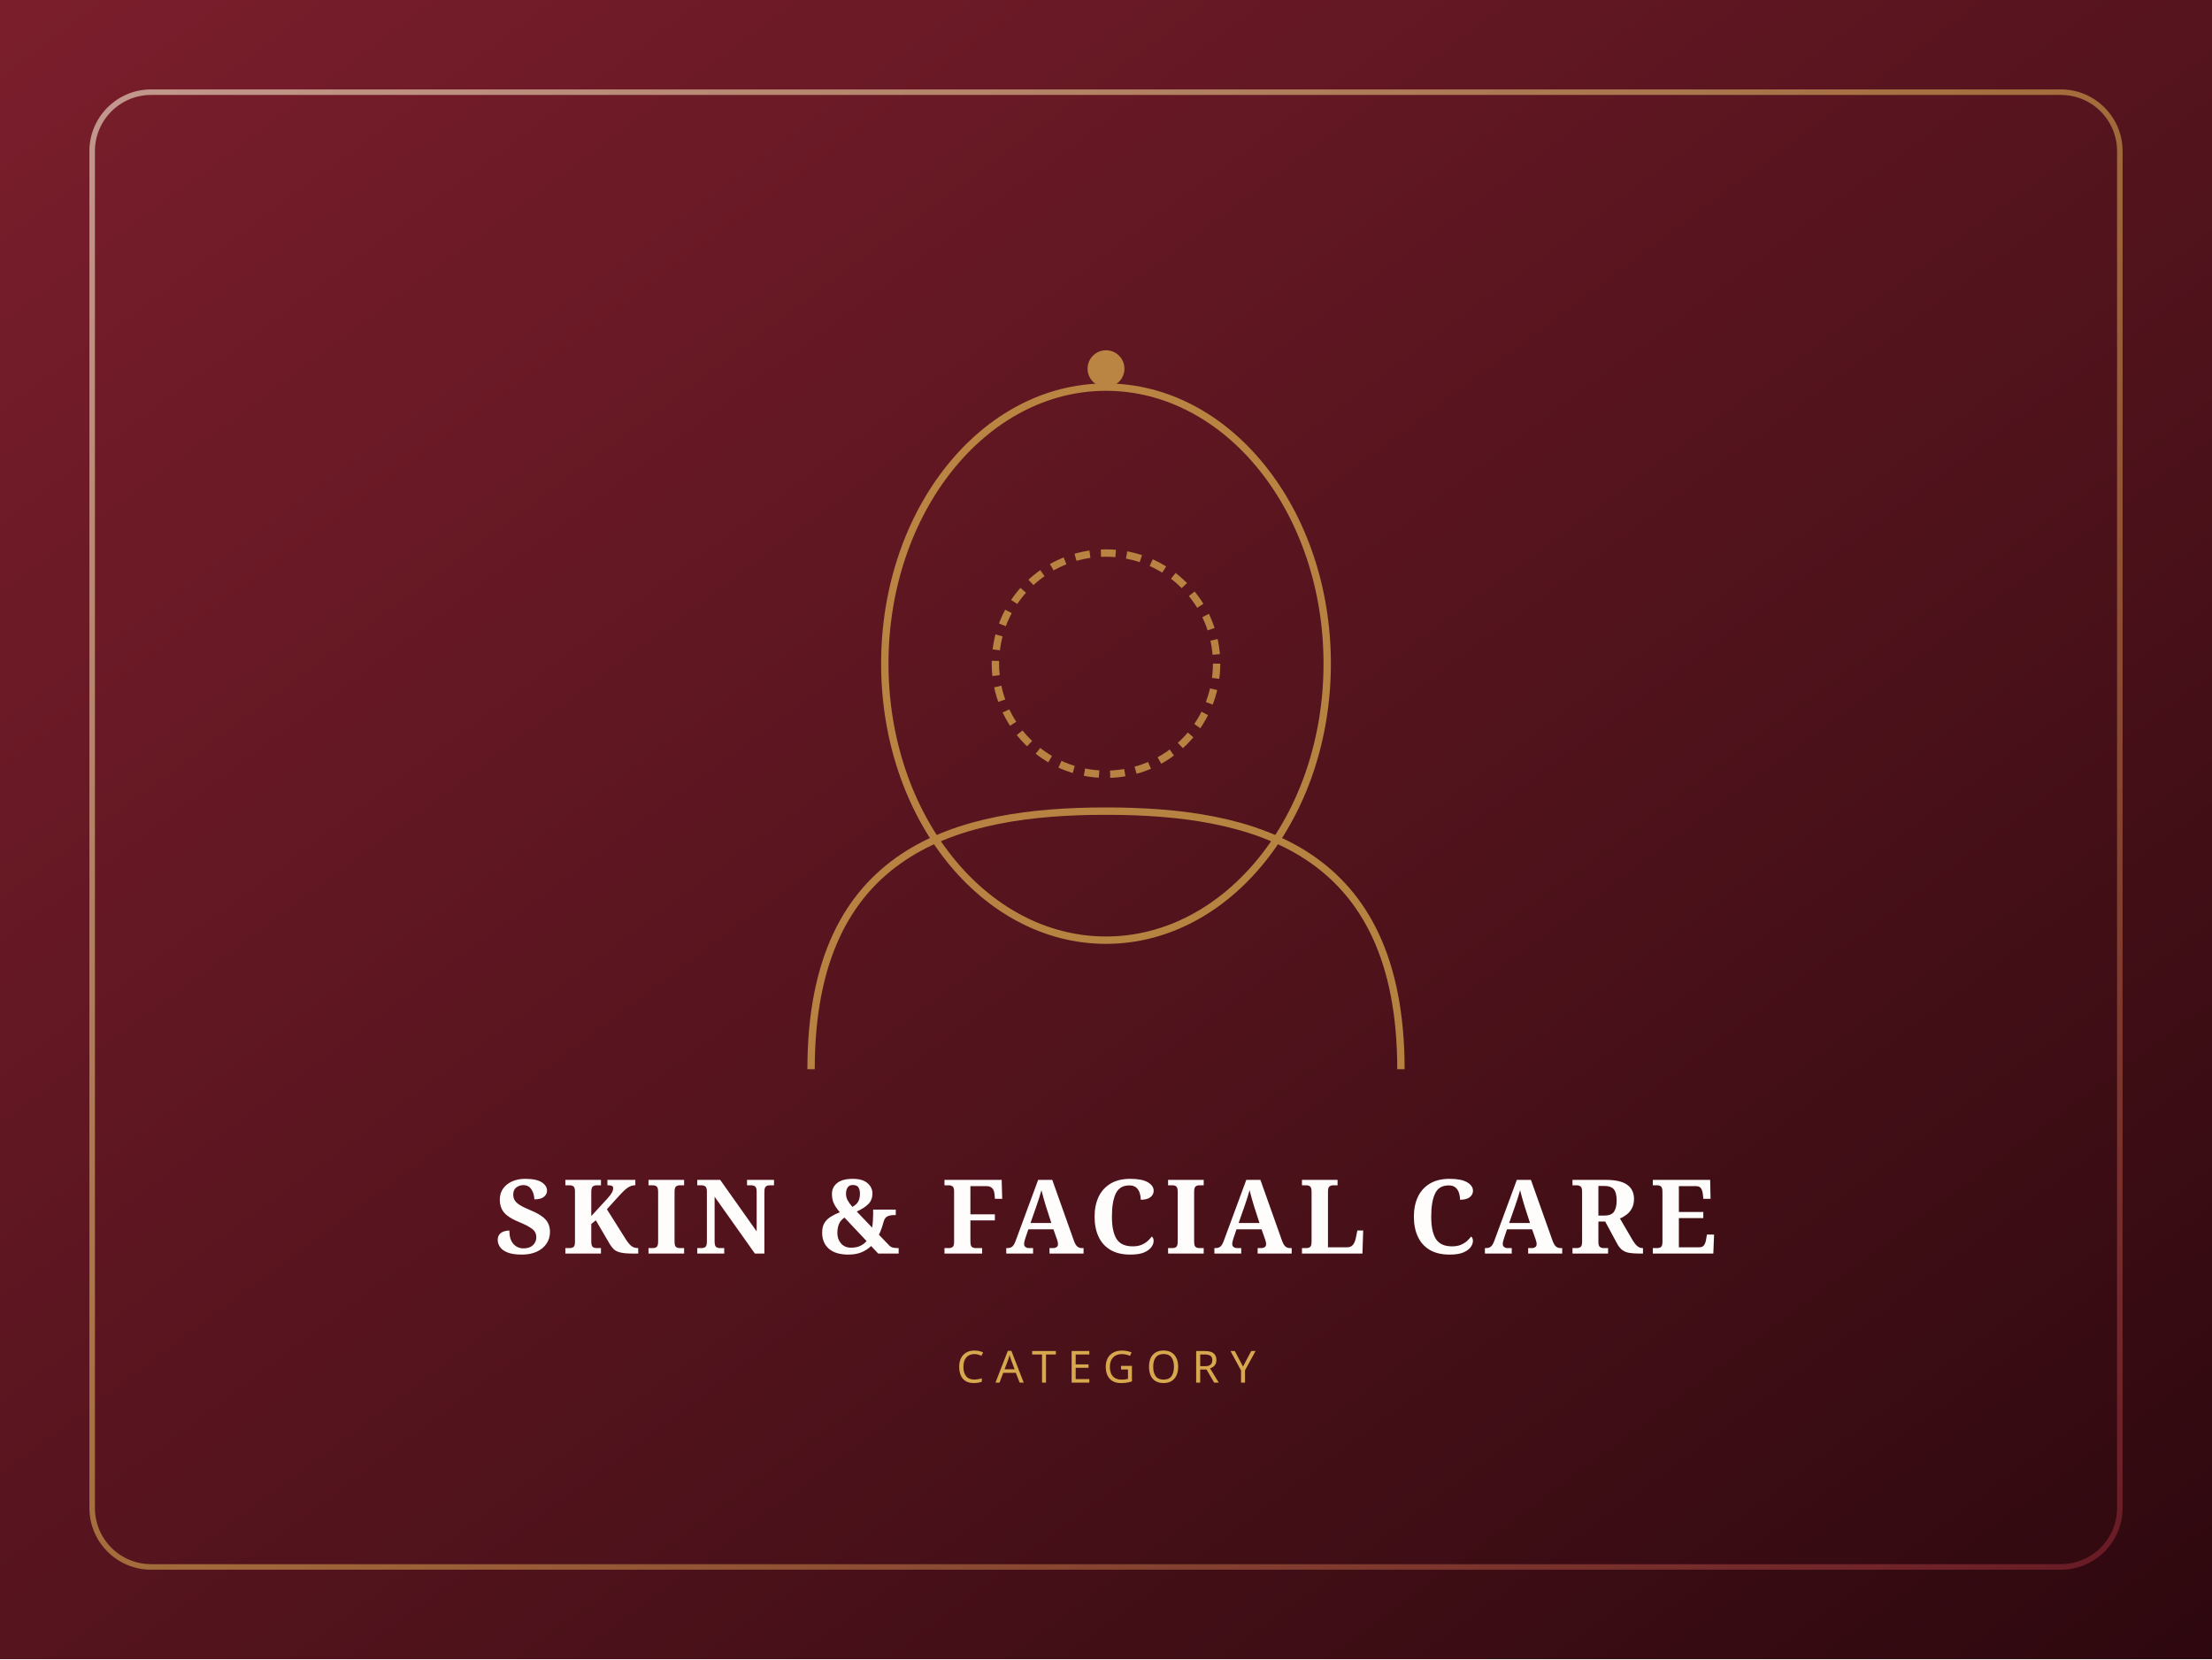
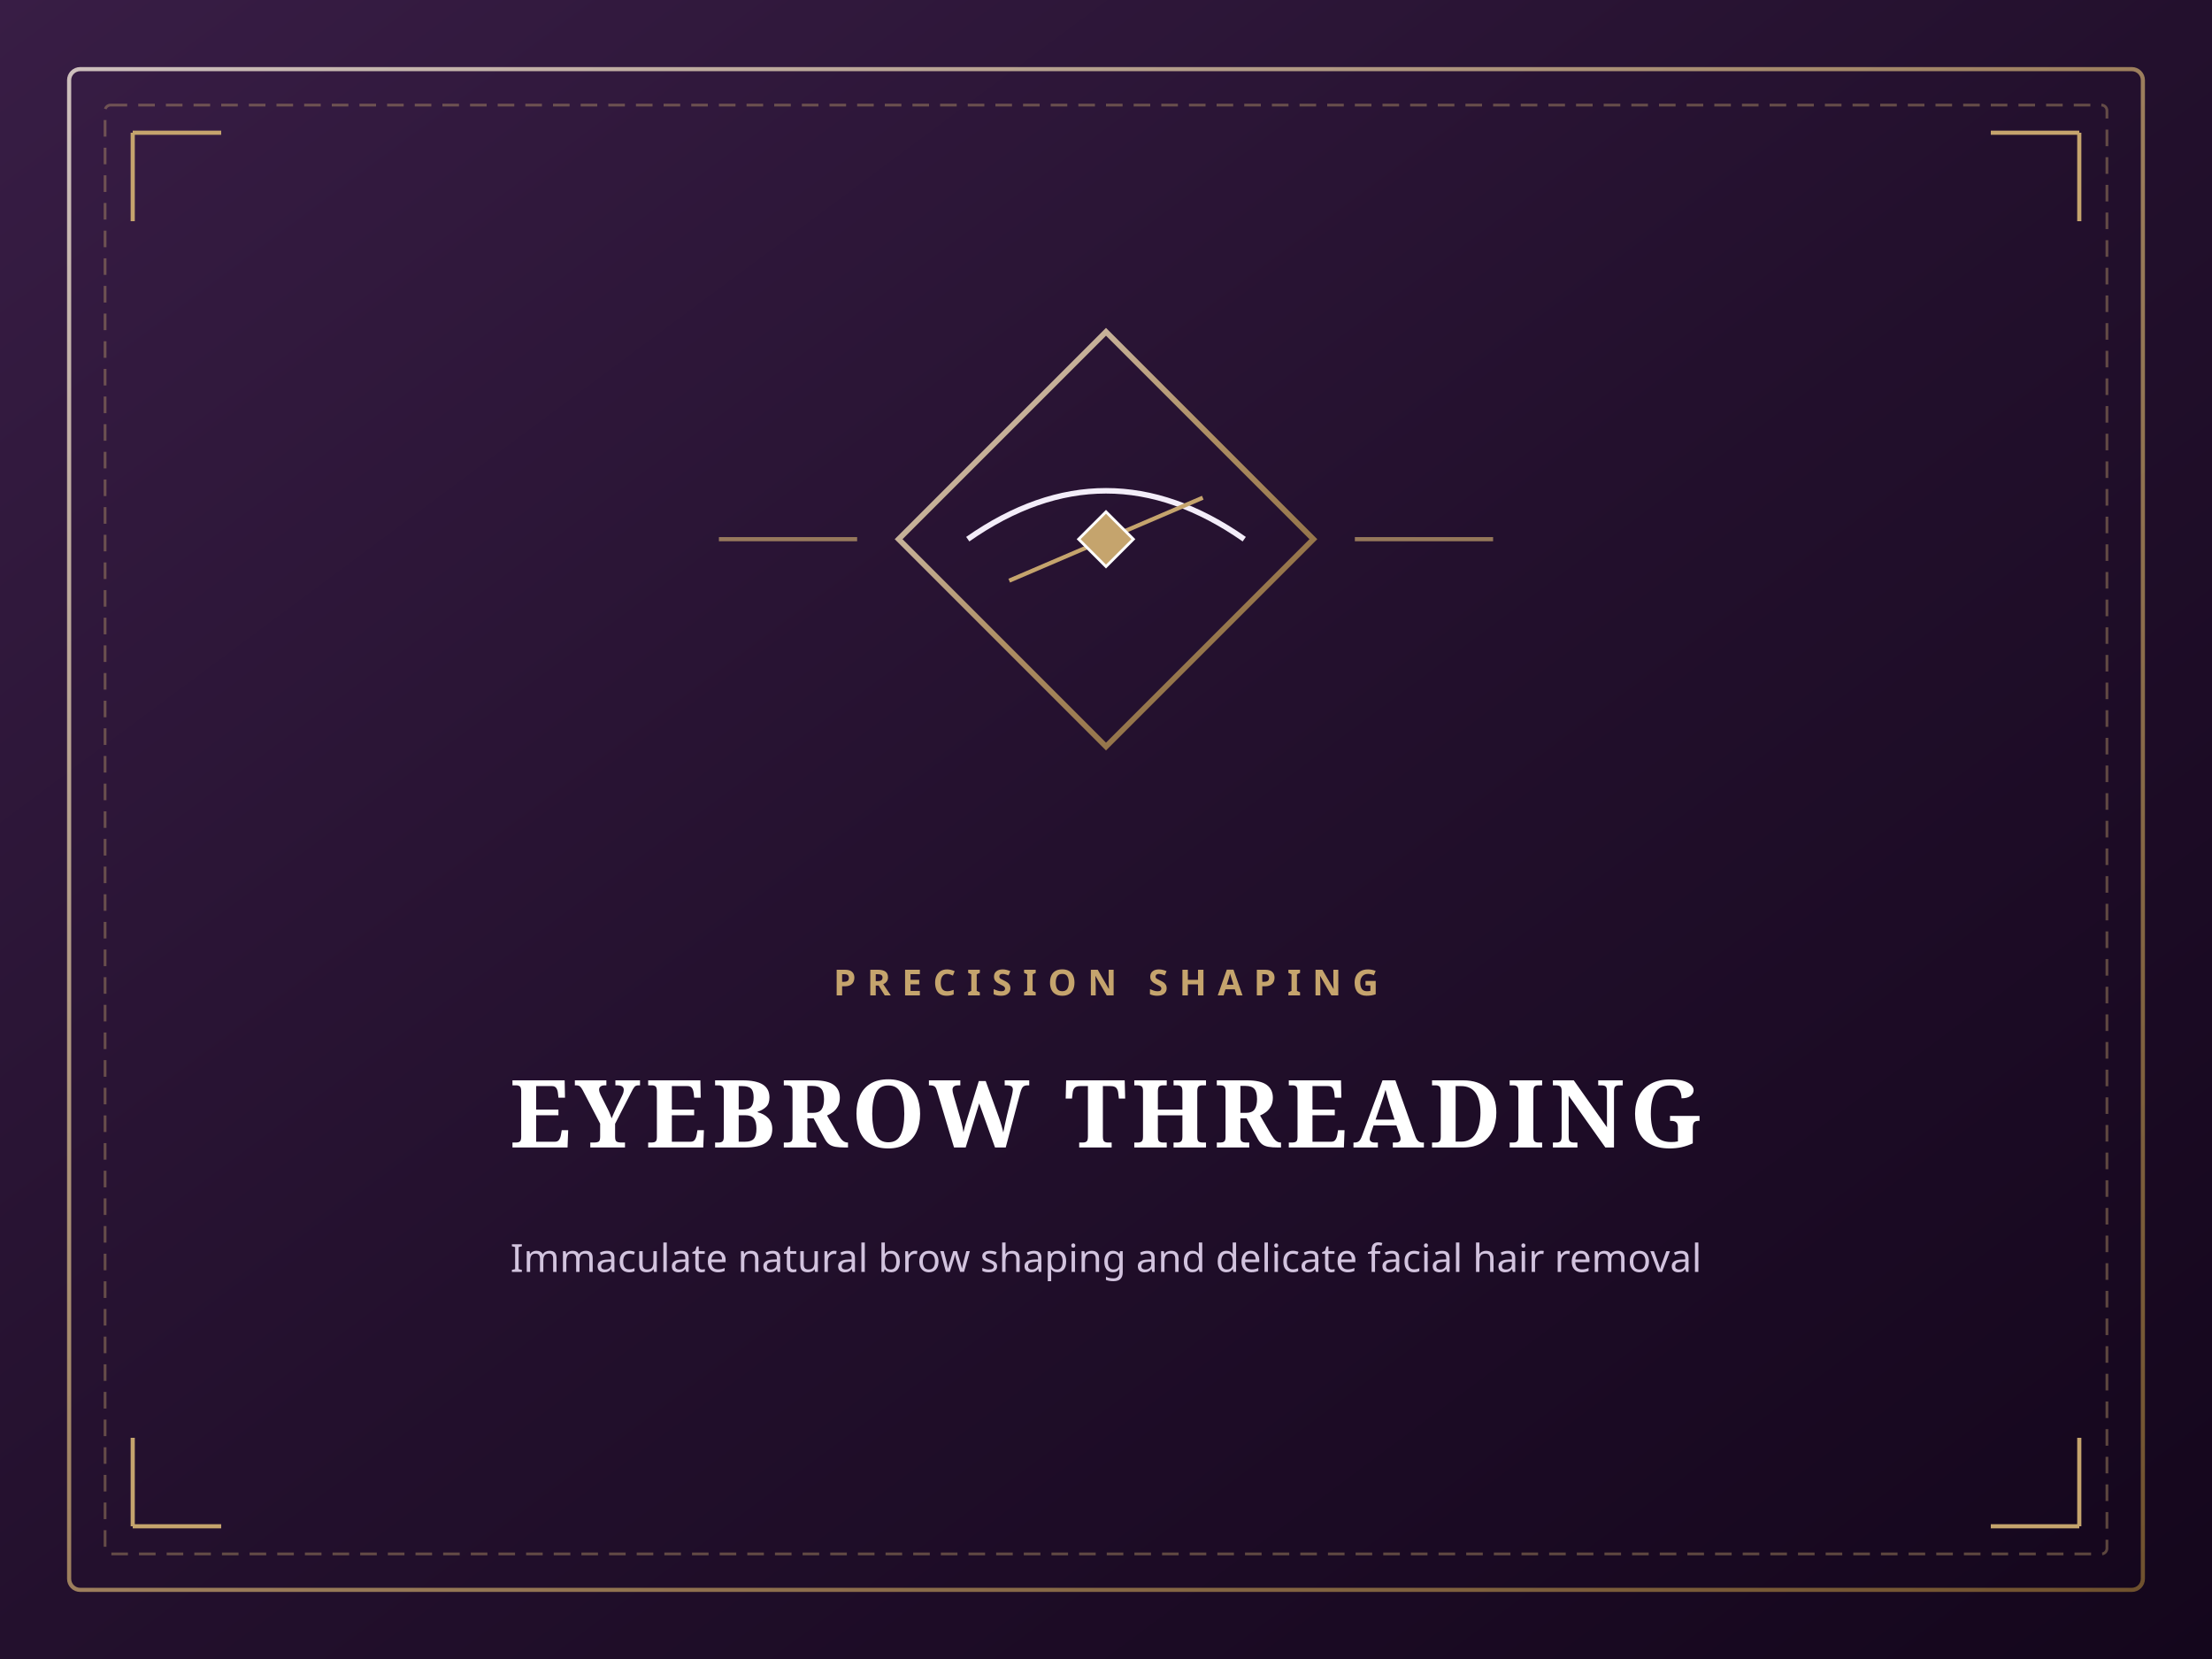
- <svg xmlns="http://www.w3.org/2000/svg" viewBox="0 0 600 450" width="600" height="450" fill="none">
+ <svg xmlns="http://www.w3.org/2000/svg" viewBox="0 0 800 600" width="800" height="600" fill="none">
  <defs>
-     <linearGradient id="catSkinGrad" x1="0%" y1="0%" x2="100%" y2="100%">
-       <stop offset="0%" stop-color="#7B1E2C" />
-       <stop offset="60%" stop-color="#4E121B" />
-       <stop offset="100%" stop-color="#2D080E" />
+     <linearGradient id="skinGrad" x1="0%" y1="0%" x2="100%" y2="100%">
+       <stop offset="0%" stop-color="#381D45" />
+       <stop offset="50%" stop-color="#23102D" />
+       <stop offset="100%" stop-color="#14061C" />
    </linearGradient>
-     <linearGradient id="goldAcc2" x1="0%" y1="0%" x2="100%" y2="100%">
-       <stop offset="0%" stop-color="#F5E8D0" />
-       <stop offset="50%" stop-color="#D8A84E" />
-       <stop offset="100%" stop-color="#8E2635" />
+     <linearGradient id="goldSheen" x1="0%" y1="0%" x2="100%" y2="100%">
+       <stop offset="0%" stop-color="#FFF5E5" />
+       <stop offset="50%" stop-color="#C5A46D" />
+       <stop offset="100%" stop-color="#8E6A34" />
    </linearGradient>
  </defs>
-   <rect width="600" height="450" fill="url(#catSkinGrad)" />
-   <rect x="25" y="25" width="550" height="400" rx="16" stroke="url(#goldAcc2)" stroke-width="1.5" opacity="0.6" />
-   <g stroke="#D8A84E" stroke-width="2" fill="none" opacity="0.75">
-     <ellipse cx="300" cy="180" rx="60" ry="75" />
-     <circle cx="300" cy="180" r="30" stroke-dasharray="4 3" />
-     <path d="M 220,290 C 220,230 260,220 300,220 C 340,220 380,230 380,290" />
-     <circle cx="300" cy="100" r="4" fill="#D8A84E" />
-   </g>
-   <text x="300" y="340" font-family="'Cormorant Garamond', Georgia, serif" font-size="28" font-weight="600" fill="#FFFDFC" text-anchor="middle" letter-spacing="2">
-     SKIN &amp; FACIAL CARE
-   </text>
-   <text x="300" y="375" font-family="'Montserrat', sans-serif" font-size="12" font-weight="500" fill="#D8A84E" text-anchor="middle" letter-spacing="3">
-     CATEGORY
-   </text>
+   <rect width="800" height="600" fill="url(#skinGrad)" />
+   <rect x="25" y="25" width="750" height="550" rx="4" stroke="url(#goldSheen)" stroke-width="1.5" opacity="0.75" />
+   <rect x="38" y="38" width="724" height="524" rx="2" stroke="#C5A46D" stroke-width="1" stroke-dasharray="6 4" opacity="0.4" />
+   <line x1="48" y1="48" x2="80" y2="48" stroke="#C5A46D" stroke-width="1.5" />
+   <line x1="48" y1="48" x2="48" y2="80" stroke="#C5A46D" stroke-width="1.5" />
+   <line x1="752" y1="48" x2="720" y2="48" stroke="#C5A46D" stroke-width="1.5" />
+   <line x1="752" y1="48" x2="752" y2="80" stroke="#C5A46D" stroke-width="1.5" />
+   <line x1="48" y1="552" x2="80" y2="552" stroke="#C5A46D" stroke-width="1.5" />
+   <line x1="48" y1="552" x2="48" y2="520" stroke="#C5A46D" stroke-width="1.5" />
+   <line x1="752" y1="552" x2="720" y2="552" stroke="#C5A46D" stroke-width="1.5" />
+   <line x1="752" y1="552" x2="752" y2="520" stroke="#C5A46D" stroke-width="1.5" />
+   <polygon points="400,120 475,195 400,270 325,195" stroke="url(#goldSheen)" stroke-width="2" fill="none" opacity="0.85" />
+   <path d="M 350,195 Q 400,160 450,195" stroke="#F3EDF9" stroke-width="2" fill="none" />
+   <line x1="365" y1="210" x2="435" y2="180" stroke="#C5A46D" stroke-width="1.5" />
+   <rect x="393" y="188" width="14" height="14" transform="rotate(45 400 195)" stroke="#FFFFFF" stroke-width="1" fill="#C5A46D" />
+   <line x1="260" y1="195" x2="310" y2="195" stroke="#C5A46D" stroke-width="1.5" opacity="0.7" />
+   <line x1="490" y1="195" x2="540" y2="195" stroke="#C5A46D" stroke-width="1.5" opacity="0.7" />
+   <text x="400" y="360" font-family="'Montserrat', sans-serif" font-size="13" font-weight="700" fill="#C5A46D" text-anchor="middle" letter-spacing="4">PRECISION SHAPING</text>
+   <text x="400" y="415" font-family="'Cormorant Garamond', Georgia, serif" font-size="34" font-weight="600" fill="#FFFFFF" text-anchor="middle" letter-spacing="2">EYEBROW THREADING</text>
+   <text x="400" y="460" font-family="'Montserrat', sans-serif" font-size="14" font-weight="300" fill="#E6D7F2" text-anchor="middle" opacity="0.9">Immaculate natural brow shaping and delicate facial hair removal</text>
</svg>
